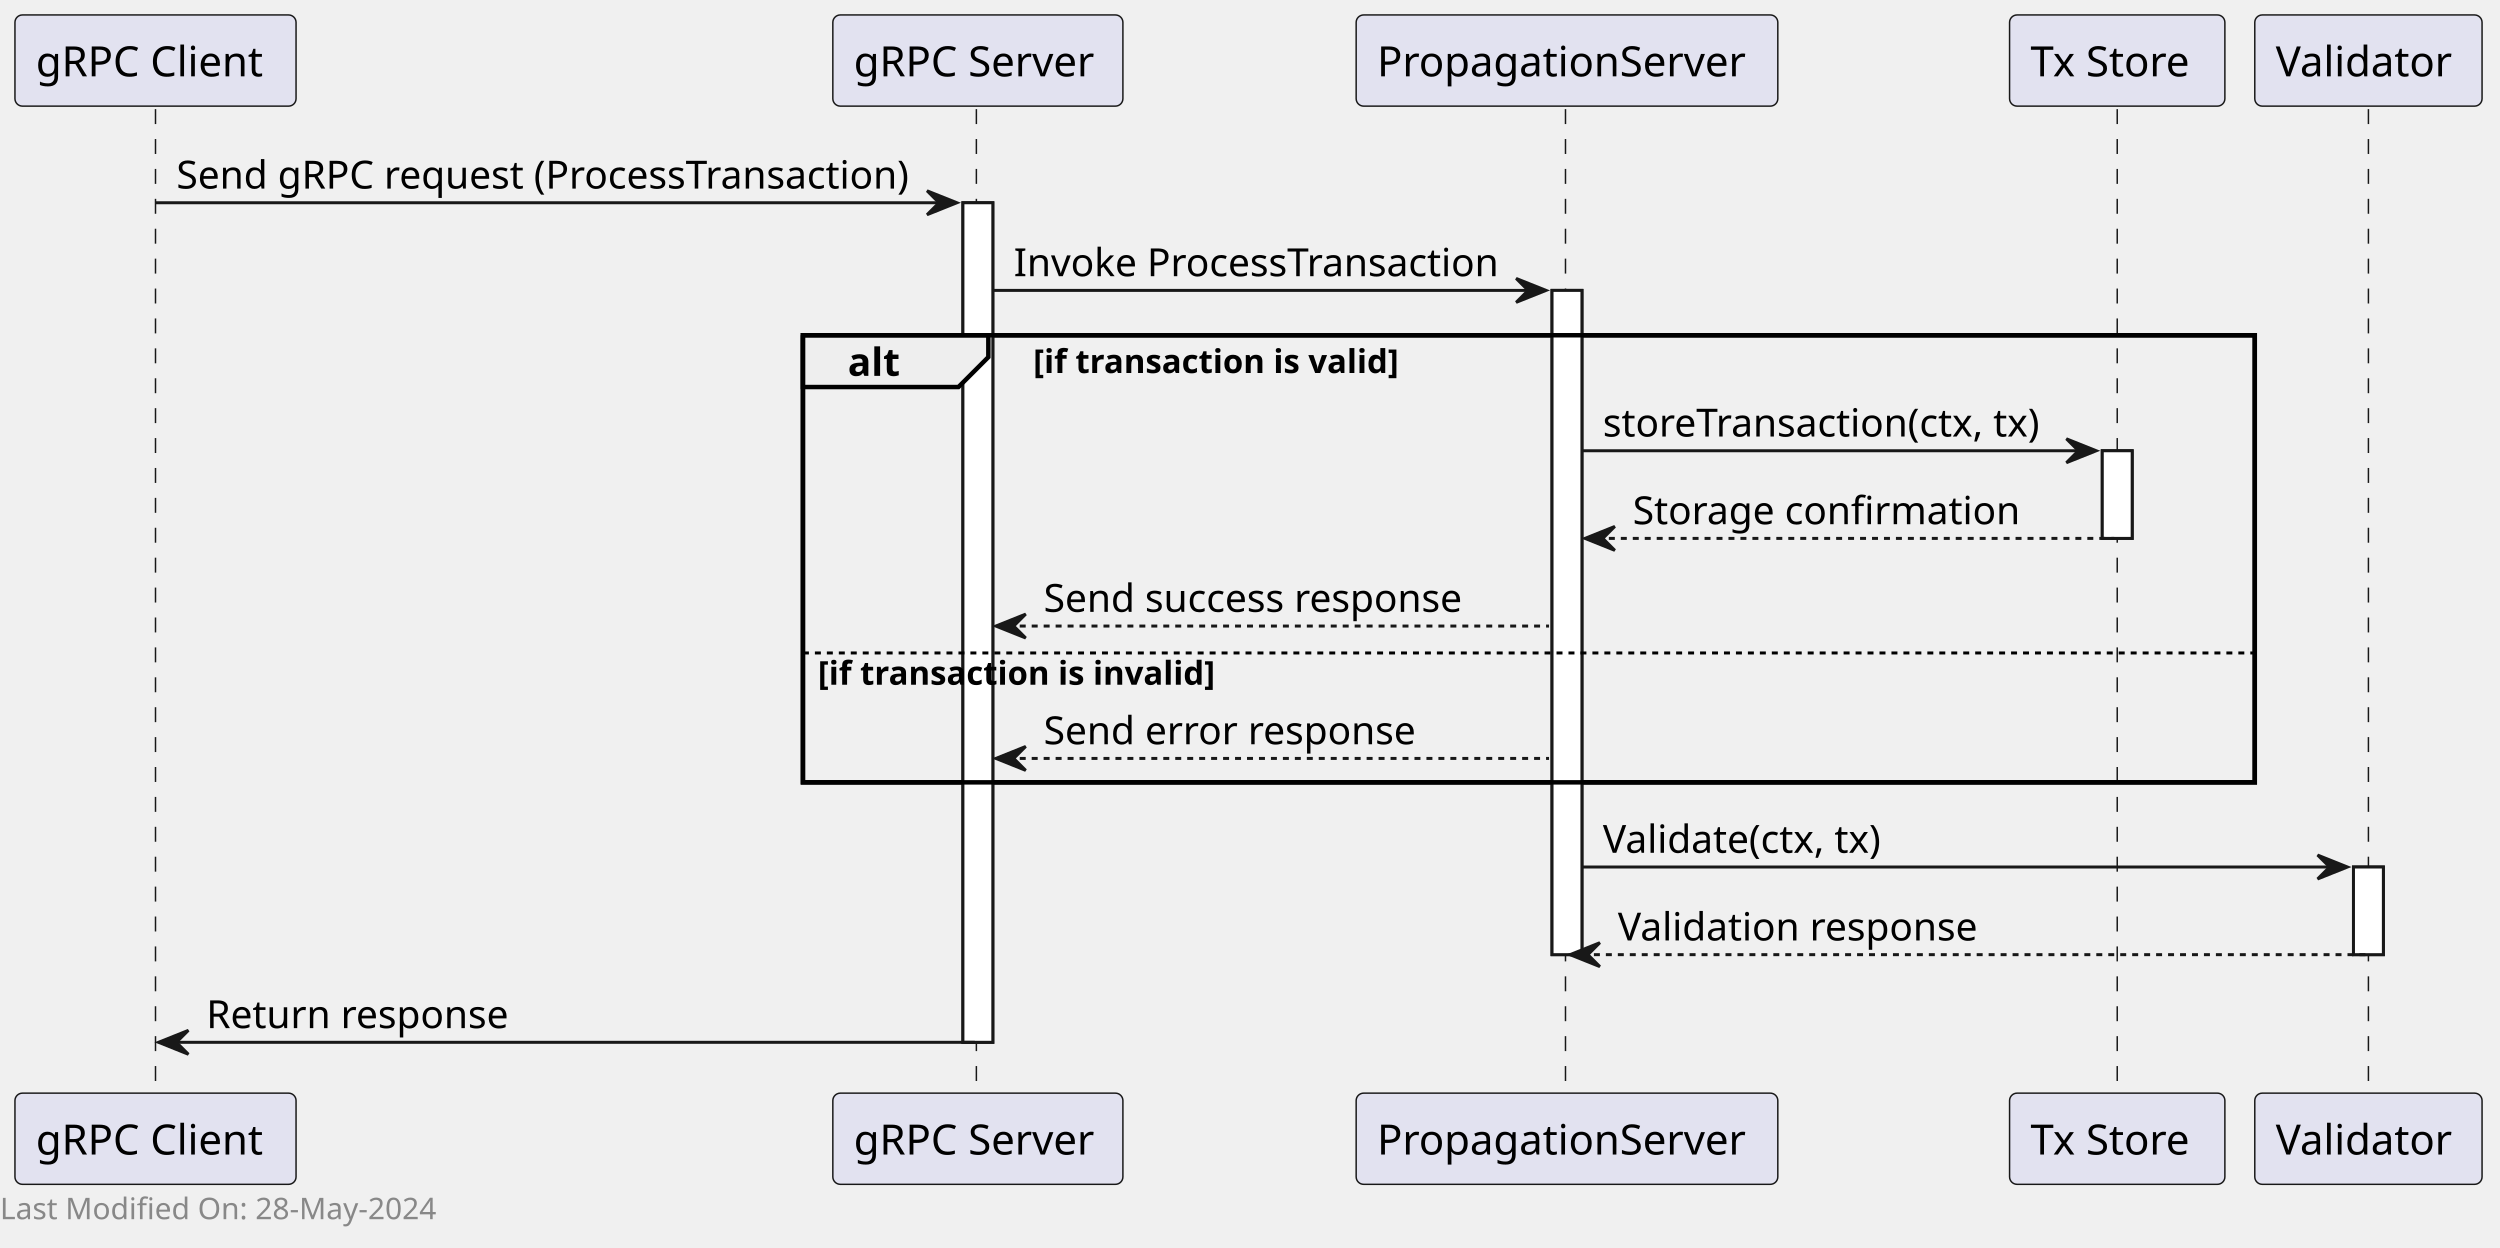
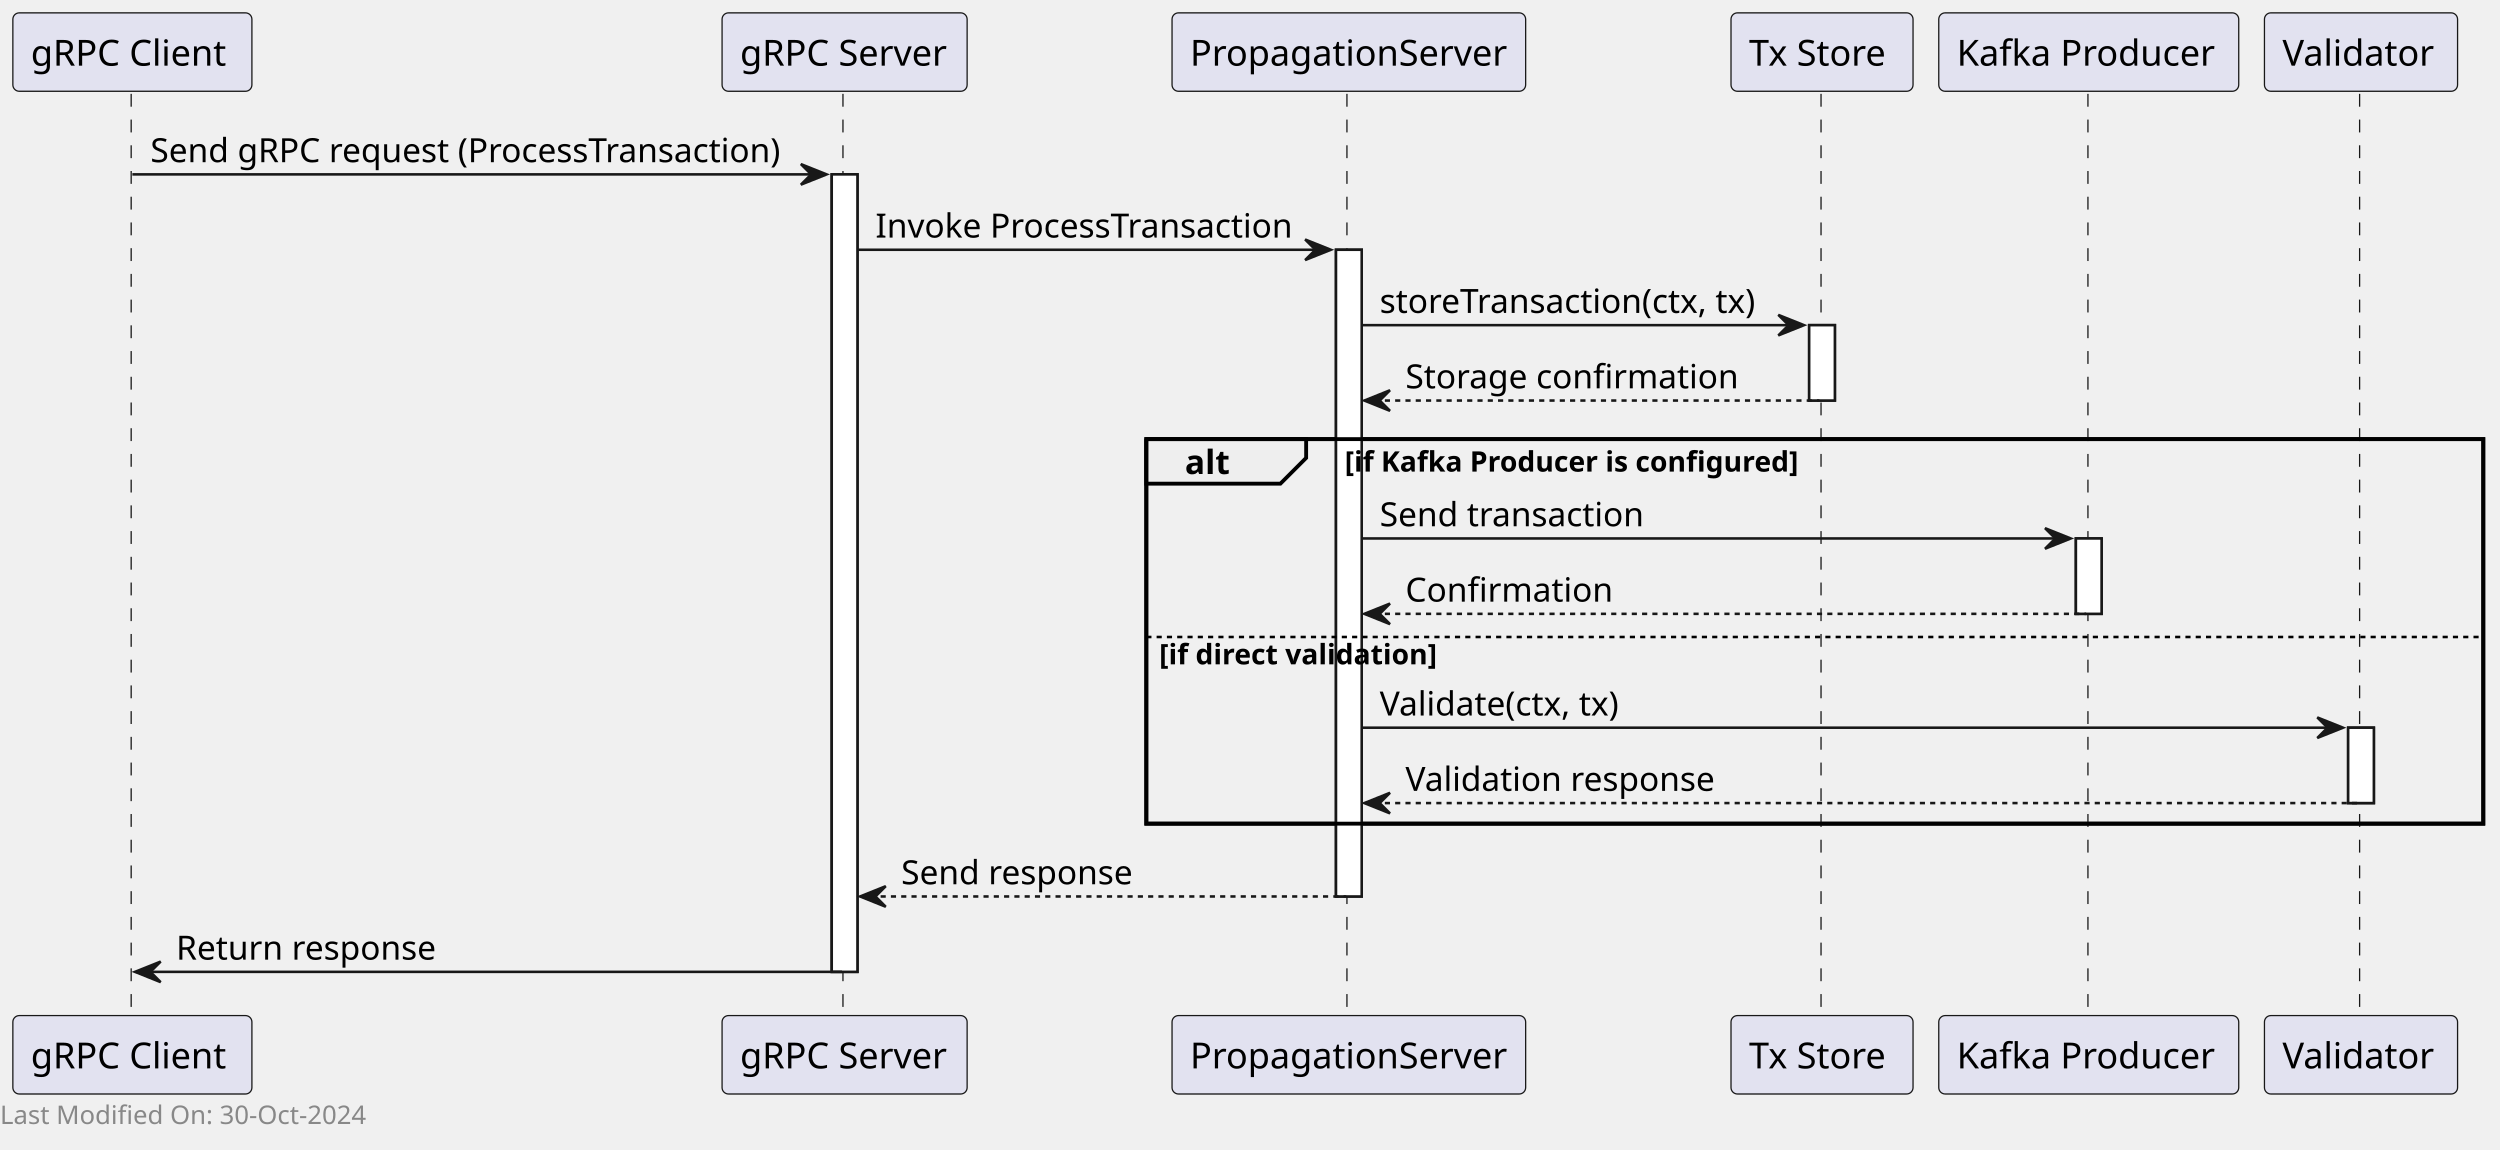
- <svg xmlns="http://www.w3.org/2000/svg" contentStyleType="text/css" height="417px" preserveAspectRatio="none" style="width:836px;height:417px;background:#FFFFFF;" version="1.1" viewBox="0 0 836 417" width="836px" zoomAndPan="magnify">
+ <svg xmlns="http://www.w3.org/2000/svg" contentStyleType="text/css" height="447px" preserveAspectRatio="none" style="width:972px;height:447px;background:#FFFFFF;" version="1.1" viewBox="0 0 972 447" width="972px" zoomAndPan="magnify">
  <defs />
  <g>
-     <rect fill="#FFFFFF" height="280.75" style="stroke:#181818;stroke-width:1.0;" width="10" x="322" y="67.799" />
-     <rect fill="#FFFFFF" height="222.129" style="stroke:#181818;stroke-width:1.0;" width="10" x="519" y="97.109" />
-     <rect fill="#FFFFFF" height="29.311" style="stroke:#181818;stroke-width:1.0;" width="10" x="703" y="150.731" />
-     <rect fill="#FFFFFF" height="29.311" style="stroke:#181818;stroke-width:1.0;" width="10" x="787" y="289.928" />
-     <rect fill="none" height="149.508" style="stroke:#000000;stroke-width:1.5;" width="485.5" x="268.5" y="112.109" />
-     <line style="stroke:#181818;stroke-width:0.5;stroke-dasharray:5.0,5.0;" x1="52" x2="52" y1="36.488" y2="366.549" />
-     <line style="stroke:#181818;stroke-width:0.5;stroke-dasharray:5.0,5.0;" x1="326.5" x2="326.5" y1="36.488" y2="366.549" />
-     <line style="stroke:#181818;stroke-width:0.5;stroke-dasharray:5.0,5.0;" x1="523.5" x2="523.5" y1="36.488" y2="366.549" />
-     <line style="stroke:#181818;stroke-width:0.5;stroke-dasharray:5.0,5.0;" x1="708" x2="708" y1="36.488" y2="366.549" />
-     <line style="stroke:#181818;stroke-width:0.5;stroke-dasharray:5.0,5.0;" x1="792" x2="792" y1="36.488" y2="366.549" />
-     <rect fill="#E2E2F0" height="30.488" rx="2.5" ry="2.5" style="stroke:#181818;stroke-width:0.5;" width="94" x="5" y="5" />
-     <text fill="#000000" font-family="sans-serif" font-size="14" lengthAdjust="spacing" textLength="80" x="12" y="25.535">gRPC Client</text>
-     <rect fill="#E2E2F0" height="30.488" rx="2.5" ry="2.5" style="stroke:#181818;stroke-width:0.5;" width="94" x="5" y="365.549" />
-     <text fill="#000000" font-family="sans-serif" font-size="14" lengthAdjust="spacing" textLength="80" x="12" y="386.084">gRPC Client</text>
-     <rect fill="#E2E2F0" height="30.488" rx="2.5" ry="2.5" style="stroke:#181818;stroke-width:0.5;" width="97" x="278.5" y="5" />
-     <text fill="#000000" font-family="sans-serif" font-size="14" lengthAdjust="spacing" textLength="83" x="285.5" y="25.535">gRPC Server</text>
-     <rect fill="#E2E2F0" height="30.488" rx="2.5" ry="2.5" style="stroke:#181818;stroke-width:0.5;" width="97" x="278.5" y="365.549" />
-     <text fill="#000000" font-family="sans-serif" font-size="14" lengthAdjust="spacing" textLength="83" x="285.5" y="386.084">gRPC Server</text>
-     <rect fill="#E2E2F0" height="30.488" rx="2.5" ry="2.5" style="stroke:#181818;stroke-width:0.5;" width="141" x="453.5" y="5" />
-     <text fill="#000000" font-family="sans-serif" font-size="14" lengthAdjust="spacing" textLength="127" x="460.5" y="25.535">PropagationServer</text>
-     <rect fill="#E2E2F0" height="30.488" rx="2.5" ry="2.5" style="stroke:#181818;stroke-width:0.5;" width="141" x="453.5" y="365.549" />
-     <text fill="#000000" font-family="sans-serif" font-size="14" lengthAdjust="spacing" textLength="127" x="460.5" y="386.084">PropagationServer</text>
-     <rect fill="#E2E2F0" height="30.488" rx="2.5" ry="2.5" style="stroke:#181818;stroke-width:0.5;" width="72" x="672" y="5" />
-     <text fill="#000000" font-family="sans-serif" font-size="14" lengthAdjust="spacing" textLength="58" x="679" y="25.535">Tx Store</text>
-     <rect fill="#E2E2F0" height="30.488" rx="2.5" ry="2.5" style="stroke:#181818;stroke-width:0.5;" width="72" x="672" y="365.549" />
-     <text fill="#000000" font-family="sans-serif" font-size="14" lengthAdjust="spacing" textLength="58" x="679" y="386.084">Tx Store</text>
-     <rect fill="#E2E2F0" height="30.488" rx="2.5" ry="2.5" style="stroke:#181818;stroke-width:0.5;" width="76" x="754" y="5" />
-     <text fill="#000000" font-family="sans-serif" font-size="14" lengthAdjust="spacing" textLength="62" x="761" y="25.535">Validator</text>
-     <rect fill="#E2E2F0" height="30.488" rx="2.5" ry="2.5" style="stroke:#181818;stroke-width:0.5;" width="76" x="754" y="365.549" />
-     <text fill="#000000" font-family="sans-serif" font-size="14" lengthAdjust="spacing" textLength="62" x="761" y="386.084">Validator</text>
-     <rect fill="#FFFFFF" height="280.75" style="stroke:#181818;stroke-width:1.0;" width="10" x="322" y="67.799" />
-     <rect fill="#FFFFFF" height="222.129" style="stroke:#181818;stroke-width:1.0;" width="10" x="519" y="97.109" />
-     <rect fill="#FFFFFF" height="29.311" style="stroke:#181818;stroke-width:1.0;" width="10" x="703" y="150.731" />
-     <rect fill="#FFFFFF" height="29.311" style="stroke:#181818;stroke-width:1.0;" width="10" x="787" y="289.928" />
-     <polygon fill="#181818" points="310,63.799,320,67.799,310,71.799,314,67.799" style="stroke:#181818;stroke-width:1.0;" />
-     <line style="stroke:#181818;stroke-width:1.0;" x1="52" x2="316" y1="67.799" y2="67.799" />
-     <text fill="#000000" font-family="sans-serif" font-size="13" lengthAdjust="spacing" textLength="251" x="59" y="63.057">Send gRPC request (ProcessTransaction)</text>
-     <polygon fill="#181818" points="507,93.109,517,97.109,507,101.109,511,97.109" style="stroke:#181818;stroke-width:1.0;" />
-     <line style="stroke:#181818;stroke-width:1.0;" x1="332" x2="513" y1="97.109" y2="97.109" />
-     <text fill="#000000" font-family="sans-serif" font-size="13" lengthAdjust="spacing" textLength="168" x="339" y="92.367">Invoke ProcessTransaction</text>
-     <path d="M268.5,112.109 L330.5,112.109 L330.5,119.42 L320.5,129.42 L268.5,129.42 L268.5,112.109 " fill="#EEEEEE" style="stroke:#000000;stroke-width:1.5;" />
-     <rect fill="none" height="149.508" style="stroke:#000000;stroke-width:1.5;" width="485.5" x="268.5" y="112.109" />
-     <text fill="#000000" font-family="sans-serif" font-size="13" font-weight="bold" lengthAdjust="spacing" textLength="17" x="283.5" y="125.678">alt</text>
-     <text fill="#000000" font-family="sans-serif" font-size="11" font-weight="bold" lengthAdjust="spacing" textLength="129" x="345.5" y="124.744">[if transaction is valid]</text>
-     <polygon fill="#181818" points="691,146.731,701,150.731,691,154.731,695,150.731" style="stroke:#181818;stroke-width:1.0;" />
-     <line style="stroke:#181818;stroke-width:1.0;" x1="529" x2="697" y1="150.731" y2="150.731" />
-     <text fill="#000000" font-family="sans-serif" font-size="13" lengthAdjust="spacing" textLength="155" x="536" y="145.988">storeTransaction(ctx, tx)</text>
-     <polygon fill="#181818" points="540,176.041,530,180.041,540,184.041,536,180.041" style="stroke:#181818;stroke-width:1.0;" />
-     <line style="stroke:#181818;stroke-width:1.0;stroke-dasharray:2.0,2.0;" x1="534" x2="707" y1="180.041" y2="180.041" />
-     <text fill="#000000" font-family="sans-serif" font-size="13" lengthAdjust="spacing" textLength="132" x="546" y="175.299">Storage confirmation</text>
-     <polygon fill="#181818" points="343,205.352,333,209.352,343,213.352,339,209.352" style="stroke:#181818;stroke-width:1.0;" />
-     <line style="stroke:#181818;stroke-width:1.0;stroke-dasharray:2.0,2.0;" x1="337" x2="518" y1="209.352" y2="209.352" />
-     <text fill="#000000" font-family="sans-serif" font-size="13" lengthAdjust="spacing" textLength="145" x="349" y="204.609">Send success response</text>
-     <line style="stroke:#000000;stroke-width:1.0;stroke-dasharray:2.0,2.0;" x1="268.5" x2="754" y1="218.352" y2="218.352" />
-     <text fill="#000000" font-family="sans-serif" font-size="11" font-weight="bold" lengthAdjust="spacing" textLength="140" x="273.5" y="228.986">[if transaction is invalid]</text>
-     <polygon fill="#181818" points="343,249.617,333,253.617,343,257.617,339,253.617" style="stroke:#181818;stroke-width:1.0;" />
-     <line style="stroke:#181818;stroke-width:1.0;stroke-dasharray:2.0,2.0;" x1="337" x2="518" y1="253.617" y2="253.617" />
-     <text fill="#000000" font-family="sans-serif" font-size="13" lengthAdjust="spacing" textLength="125" x="349" y="248.875">Send error response</text>
-     <polygon fill="#181818" points="775,285.928,785,289.928,775,293.928,779,289.928" style="stroke:#181818;stroke-width:1.0;" />
-     <line style="stroke:#181818;stroke-width:1.0;" x1="529" x2="781" y1="289.928" y2="289.928" />
-     <text fill="#000000" font-family="sans-serif" font-size="13" lengthAdjust="spacing" textLength="99" x="536" y="285.185">Validate(ctx, tx)</text>
-     <polygon fill="#181818" points="535,315.238,525,319.238,535,323.238,531,319.238" style="stroke:#181818;stroke-width:1.0;" />
-     <line style="stroke:#181818;stroke-width:1.0;stroke-dasharray:2.0,2.0;" x1="529" x2="791" y1="319.238" y2="319.238" />
-     <text fill="#000000" font-family="sans-serif" font-size="13" lengthAdjust="spacing" textLength="124" x="541" y="314.496">Validation response</text>
-     <polygon fill="#181818" points="63,344.549,53,348.549,63,352.549,59,348.549" style="stroke:#181818;stroke-width:1.0;" />
-     <line style="stroke:#181818;stroke-width:1.0;" x1="57" x2="326" y1="348.549" y2="348.549" />
-     <text fill="#000000" font-family="sans-serif" font-size="13" lengthAdjust="spacing" textLength="102" x="69" y="343.807">Return response</text>
-     <text fill="#888888" font-family="sans-serif" font-size="10" lengthAdjust="spacing" textLength="157" x="0" y="407.705">Last Modified On: 28-May-2024</text>
+     <rect fill="#FFFFFF" height="310.06" style="stroke:#181818;stroke-width:1.0;" width="10" x="323.38" y="67.799" />
+     <rect fill="#FFFFFF" height="251.44" style="stroke:#181818;stroke-width:1.0;" width="10" x="519.432" y="97.109" />
+     <rect fill="#FFFFFF" height="29.311" style="stroke:#181818;stroke-width:1.0;" width="10" x="703.403" y="126.42" />
+     <rect fill="#FFFFFF" height="29.311" style="stroke:#181818;stroke-width:1.0;" width="10" x="807.104" y="209.352" />
+     <rect fill="#FFFFFF" height="29.311" style="stroke:#181818;stroke-width:1.0;" width="10" x="912.96" y="282.928" />
+     <rect fill="none" height="149.508" style="stroke:#000000;stroke-width:1.5;" width="519.814" x="445.69" y="170.731" />
+     <line style="stroke:#181818;stroke-width:0.5;stroke-dasharray:5.0,5.0;" x1="51" x2="51" y1="36.488" y2="395.859" />
+     <line style="stroke:#181818;stroke-width:0.5;stroke-dasharray:5.0,5.0;" x1="327.741" x2="327.741" y1="36.488" y2="395.859" />
+     <line style="stroke:#181818;stroke-width:0.5;stroke-dasharray:5.0,5.0;" x1="523.689" x2="523.689" y1="36.488" y2="395.859" />
+     <line style="stroke:#181818;stroke-width:0.5;stroke-dasharray:5.0,5.0;" x1="708.017" x2="708.017" y1="36.488" y2="395.859" />
+     <line style="stroke:#181818;stroke-width:0.5;stroke-dasharray:5.0,5.0;" x1="811.79" x2="811.79" y1="36.488" y2="395.859" />
+     <line style="stroke:#181818;stroke-width:0.5;stroke-dasharray:5.0,5.0;" x1="917.418" x2="917.418" y1="36.488" y2="395.859" />
+     <rect fill="#E2E2F0" height="30.488" rx="2.5" ry="2.5" style="stroke:#181818;stroke-width:0.5;" width="92.941" x="5" y="5" />
+     <text fill="#000000" font-family="sans-serif" font-size="14" lengthAdjust="spacing" textLength="78.941" x="12" y="25.535">gRPC Client</text>
+     <rect fill="#E2E2F0" height="30.488" rx="2.5" ry="2.5" style="stroke:#181818;stroke-width:0.5;" width="92.941" x="5" y="394.859" />
+     <text fill="#000000" font-family="sans-serif" font-size="14" lengthAdjust="spacing" textLength="78.941" x="12" y="415.394">gRPC Client</text>
+     <rect fill="#E2E2F0" height="30.488" rx="2.5" ry="2.5" style="stroke:#181818;stroke-width:0.5;" width="95.279" x="280.741" y="5" />
+     <text fill="#000000" font-family="sans-serif" font-size="14" lengthAdjust="spacing" textLength="81.279" x="287.741" y="25.535">gRPC Server</text>
+     <rect fill="#E2E2F0" height="30.488" rx="2.5" ry="2.5" style="stroke:#181818;stroke-width:0.5;" width="95.279" x="280.741" y="394.859" />
+     <text fill="#000000" font-family="sans-serif" font-size="14" lengthAdjust="spacing" textLength="81.279" x="287.741" y="415.394">gRPC Server</text>
+     <rect fill="#E2E2F0" height="30.488" rx="2.5" ry="2.5" style="stroke:#181818;stroke-width:0.5;" width="137.484" x="455.69" y="5" />
+     <text fill="#000000" font-family="sans-serif" font-size="14" lengthAdjust="spacing" textLength="123.484" x="462.69" y="25.535">PropagationServer</text>
+     <rect fill="#E2E2F0" height="30.488" rx="2.5" ry="2.5" style="stroke:#181818;stroke-width:0.5;" width="137.484" x="455.69" y="394.859" />
+     <text fill="#000000" font-family="sans-serif" font-size="14" lengthAdjust="spacing" textLength="123.484" x="462.69" y="415.394">PropagationServer</text>
+     <rect fill="#E2E2F0" height="30.488" rx="2.5" ry="2.5" style="stroke:#181818;stroke-width:0.5;" width="70.772" x="673.017" y="5" />
+     <text fill="#000000" font-family="sans-serif" font-size="14" lengthAdjust="spacing" textLength="56.773" x="680.017" y="25.535">Tx Store</text>
+     <rect fill="#E2E2F0" height="30.488" rx="2.5" ry="2.5" style="stroke:#181818;stroke-width:0.5;" width="70.772" x="673.017" y="394.859" />
+     <text fill="#000000" font-family="sans-serif" font-size="14" lengthAdjust="spacing" textLength="56.773" x="680.017" y="415.394">Tx Store</text>
+     <rect fill="#E2E2F0" height="30.488" rx="2.5" ry="2.5" style="stroke:#181818;stroke-width:0.5;" width="116.628" x="753.79" y="5" />
+     <text fill="#000000" font-family="sans-serif" font-size="14" lengthAdjust="spacing" textLength="102.628" x="760.79" y="25.535">Kafka Producer</text>
+     <rect fill="#E2E2F0" height="30.488" rx="2.5" ry="2.5" style="stroke:#181818;stroke-width:0.5;" width="116.628" x="753.79" y="394.859" />
+     <text fill="#000000" font-family="sans-serif" font-size="14" lengthAdjust="spacing" textLength="102.628" x="760.79" y="415.394">Kafka Producer</text>
+     <rect fill="#E2E2F0" height="30.488" rx="2.5" ry="2.5" style="stroke:#181818;stroke-width:0.5;" width="75.086" x="880.418" y="5" />
+     <text fill="#000000" font-family="sans-serif" font-size="14" lengthAdjust="spacing" textLength="61.086" x="887.418" y="25.535">Validator</text>
+     <rect fill="#E2E2F0" height="30.488" rx="2.5" ry="2.5" style="stroke:#181818;stroke-width:0.5;" width="75.086" x="880.418" y="394.859" />
+     <text fill="#000000" font-family="sans-serif" font-size="14" lengthAdjust="spacing" textLength="61.086" x="887.418" y="415.394">Validator</text>
+     <rect fill="#FFFFFF" height="310.06" style="stroke:#181818;stroke-width:1.0;" width="10" x="323.38" y="67.799" />
+     <rect fill="#FFFFFF" height="251.44" style="stroke:#181818;stroke-width:1.0;" width="10" x="519.432" y="97.109" />
+     <rect fill="#FFFFFF" height="29.311" style="stroke:#181818;stroke-width:1.0;" width="10" x="703.403" y="126.42" />
+     <rect fill="#FFFFFF" height="29.311" style="stroke:#181818;stroke-width:1.0;" width="10" x="807.104" y="209.352" />
+     <rect fill="#FFFFFF" height="29.311" style="stroke:#181818;stroke-width:1.0;" width="10" x="912.96" y="282.928" />
+     <polygon fill="#181818" points="311.38,63.799,321.38,67.799,311.38,71.799,315.38,67.799" style="stroke:#181818;stroke-width:1.0;" />
+     <line style="stroke:#181818;stroke-width:1.0;" x1="51.471" x2="317.38" y1="67.799" y2="67.799" />
+     <text fill="#000000" font-family="sans-serif" font-size="13" lengthAdjust="spacing" textLength="252.91" x="58.471" y="63.057">Send gRPC request (ProcessTransaction)</text>
+     <polygon fill="#181818" points="507.432,93.109,517.432,97.109,507.432,101.109,511.432,97.109" style="stroke:#181818;stroke-width:1.0;" />
+     <line style="stroke:#181818;stroke-width:1.0;" x1="333.38" x2="513.432" y1="97.109" y2="97.109" />
+     <text fill="#000000" font-family="sans-serif" font-size="13" lengthAdjust="spacing" textLength="167.051" x="340.38" y="92.367">Invoke ProcessTransaction</text>
+     <polygon fill="#181818" points="691.403,122.42,701.403,126.42,691.403,130.42,695.403,126.42" style="stroke:#181818;stroke-width:1.0;" />
+     <line style="stroke:#181818;stroke-width:1.0;" x1="529.432" x2="697.403" y1="126.42" y2="126.42" />
+     <text fill="#000000" font-family="sans-serif" font-size="13" lengthAdjust="spacing" textLength="154.972" x="536.432" y="121.678">storeTransaction(ctx, tx)</text>
+     <polygon fill="#181818" points="540.432,151.731,530.432,155.731,540.432,159.731,536.432,155.731" style="stroke:#181818;stroke-width:1.0;" />
+     <line style="stroke:#181818;stroke-width:1.0;stroke-dasharray:2.0,2.0;" x1="534.432" x2="707.403" y1="155.731" y2="155.731" />
+     <text fill="#000000" font-family="sans-serif" font-size="13" lengthAdjust="spacing" textLength="132.368" x="546.432" y="150.988">Storage confirmation</text>
+     <path d="M445.69,170.731 L507.828,170.731 L507.828,178.041 L497.828,188.041 L445.69,188.041 L445.69,170.731 " fill="#EEEEEE" style="stroke:#000000;stroke-width:1.5;" />
+     <rect fill="none" height="149.508" style="stroke:#000000;stroke-width:1.5;" width="519.814" x="445.69" y="170.731" />
+     <text fill="#000000" font-family="sans-serif" font-size="13" font-weight="bold" lengthAdjust="spacing" textLength="17.139" x="460.69" y="184.299">alt</text>
+     <text fill="#000000" font-family="sans-serif" font-size="11" font-weight="bold" lengthAdjust="spacing" textLength="184.894" x="522.828" y="183.365">[if Kafka Producer is configured]</text>
+     <polygon fill="#181818" points="795.104,205.352,805.104,209.352,795.104,213.352,799.104,209.352" style="stroke:#181818;stroke-width:1.0;" />
+     <line style="stroke:#181818;stroke-width:1.0;" x1="529.432" x2="801.104" y1="209.352" y2="209.352" />
+     <text fill="#000000" font-family="sans-serif" font-size="13" lengthAdjust="spacing" textLength="105.174" x="536.432" y="204.609">Send transaction</text>
+     <polygon fill="#181818" points="540.432,234.662,530.432,238.662,540.432,242.662,536.432,238.662" style="stroke:#181818;stroke-width:1.0;" />
+     <line style="stroke:#181818;stroke-width:1.0;stroke-dasharray:2.0,2.0;" x1="534.432" x2="811.104" y1="238.662" y2="238.662" />
+     <text fill="#000000" font-family="sans-serif" font-size="13" lengthAdjust="spacing" textLength="82.894" x="546.432" y="233.92">Confirmation</text>
+     <line style="stroke:#000000;stroke-width:1.0;stroke-dasharray:2.0,2.0;" x1="445.69" x2="965.503" y1="247.662" y2="247.662" />
+     <text fill="#000000" font-family="sans-serif" font-size="11" font-weight="bold" lengthAdjust="spacing" textLength="112.353" x="450.69" y="258.297">[if direct validation]</text>
+     <polygon fill="#181818" points="900.96,278.928,910.96,282.928,900.96,286.928,904.96,282.928" style="stroke:#181818;stroke-width:1.0;" />
+     <line style="stroke:#181818;stroke-width:1.0;" x1="529.432" x2="906.96" y1="282.928" y2="282.928" />
+     <text fill="#000000" font-family="sans-serif" font-size="13" lengthAdjust="spacing" textLength="99.671" x="536.432" y="278.185">Validate(ctx, tx)</text>
+     <polygon fill="#181818" points="540.432,308.238,530.432,312.238,540.432,316.238,536.432,312.238" style="stroke:#181818;stroke-width:1.0;" />
+     <line style="stroke:#181818;stroke-width:1.0;stroke-dasharray:2.0,2.0;" x1="534.432" x2="916.96" y1="312.238" y2="312.238" />
+     <text fill="#000000" font-family="sans-serif" font-size="13" lengthAdjust="spacing" textLength="124.636" x="546.432" y="307.496">Validation response</text>
+     <polygon fill="#181818" points="344.38,344.549,334.38,348.549,344.38,352.549,340.38,348.549" style="stroke:#181818;stroke-width:1.0;" />
+     <line style="stroke:#181818;stroke-width:1.0;stroke-dasharray:2.0,2.0;" x1="338.38" x2="523.432" y1="348.549" y2="348.549" />
+     <text fill="#000000" font-family="sans-serif" font-size="13" lengthAdjust="spacing" textLength="91.901" x="350.38" y="343.807">Send response</text>
+     <polygon fill="#181818" points="62.471,373.859,52.471,377.859,62.471,381.859,58.471,377.859" style="stroke:#181818;stroke-width:1.0;" />
+     <line style="stroke:#181818;stroke-width:1.0;" x1="56.471" x2="327.38" y1="377.859" y2="377.859" />
+     <text fill="#000000" font-family="sans-serif" font-size="13" lengthAdjust="spacing" textLength="103.188" x="68.471" y="373.117">Return response</text>
+     <text fill="#888888" font-family="sans-serif" font-size="10" lengthAdjust="spacing" textLength="154.839" x="0" y="437.016">Last Modified On: 30-Oct-2024</text>
  </g>
</svg>
